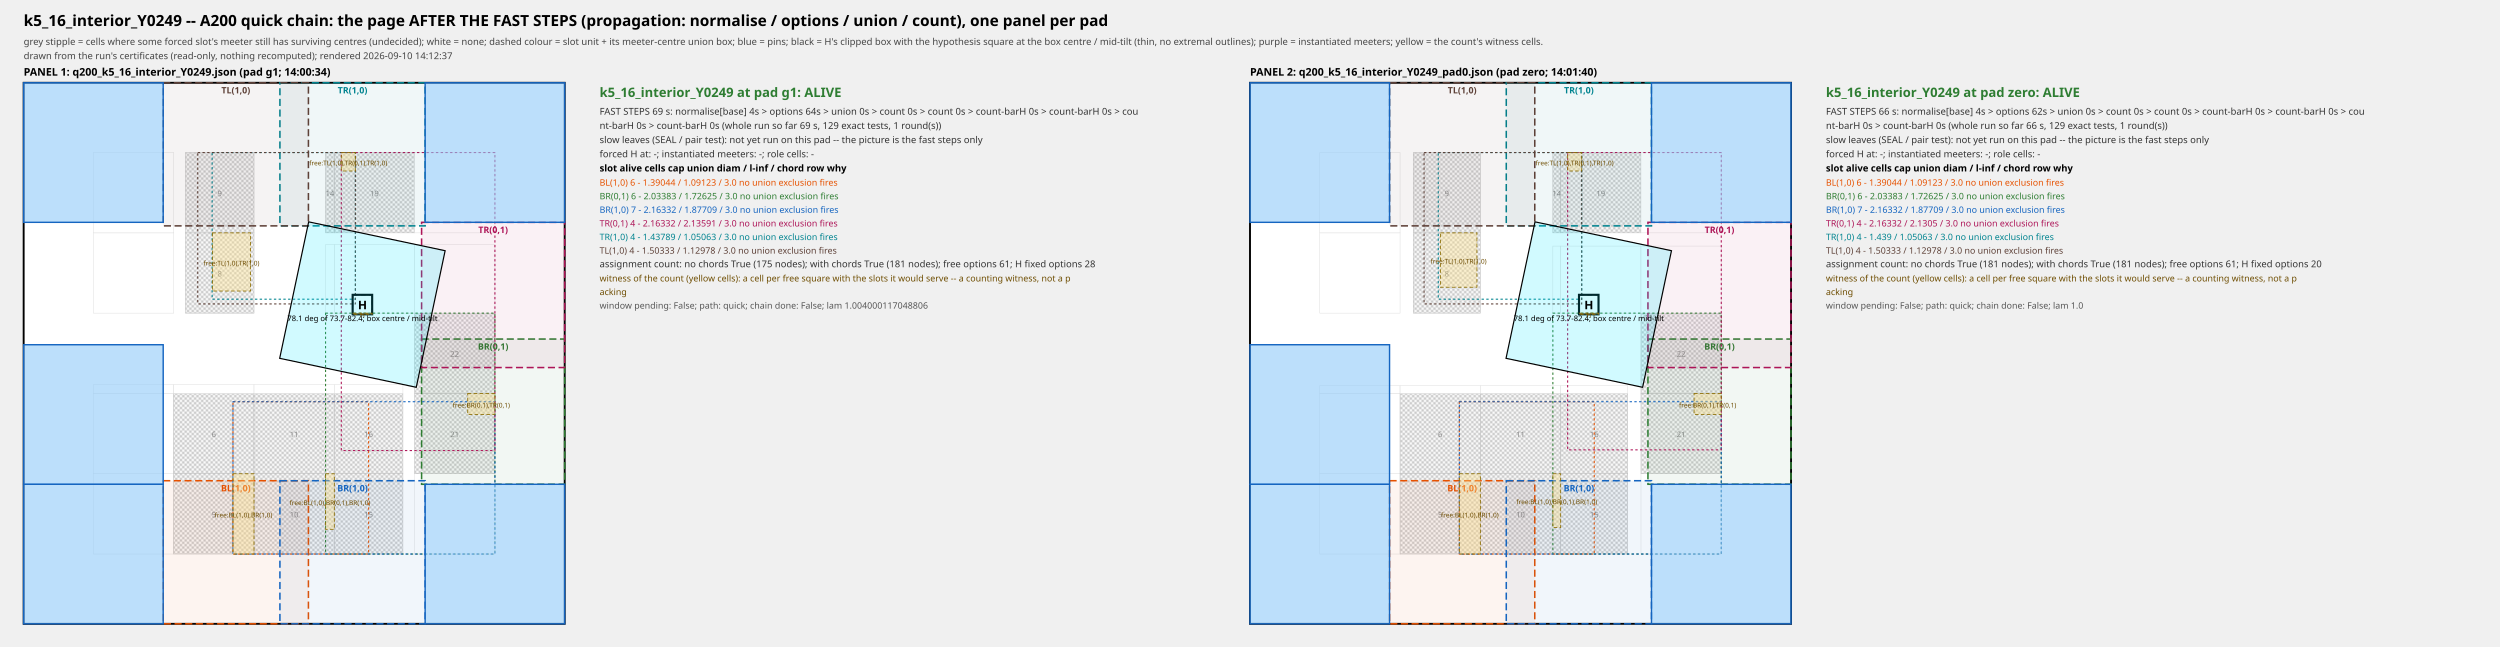
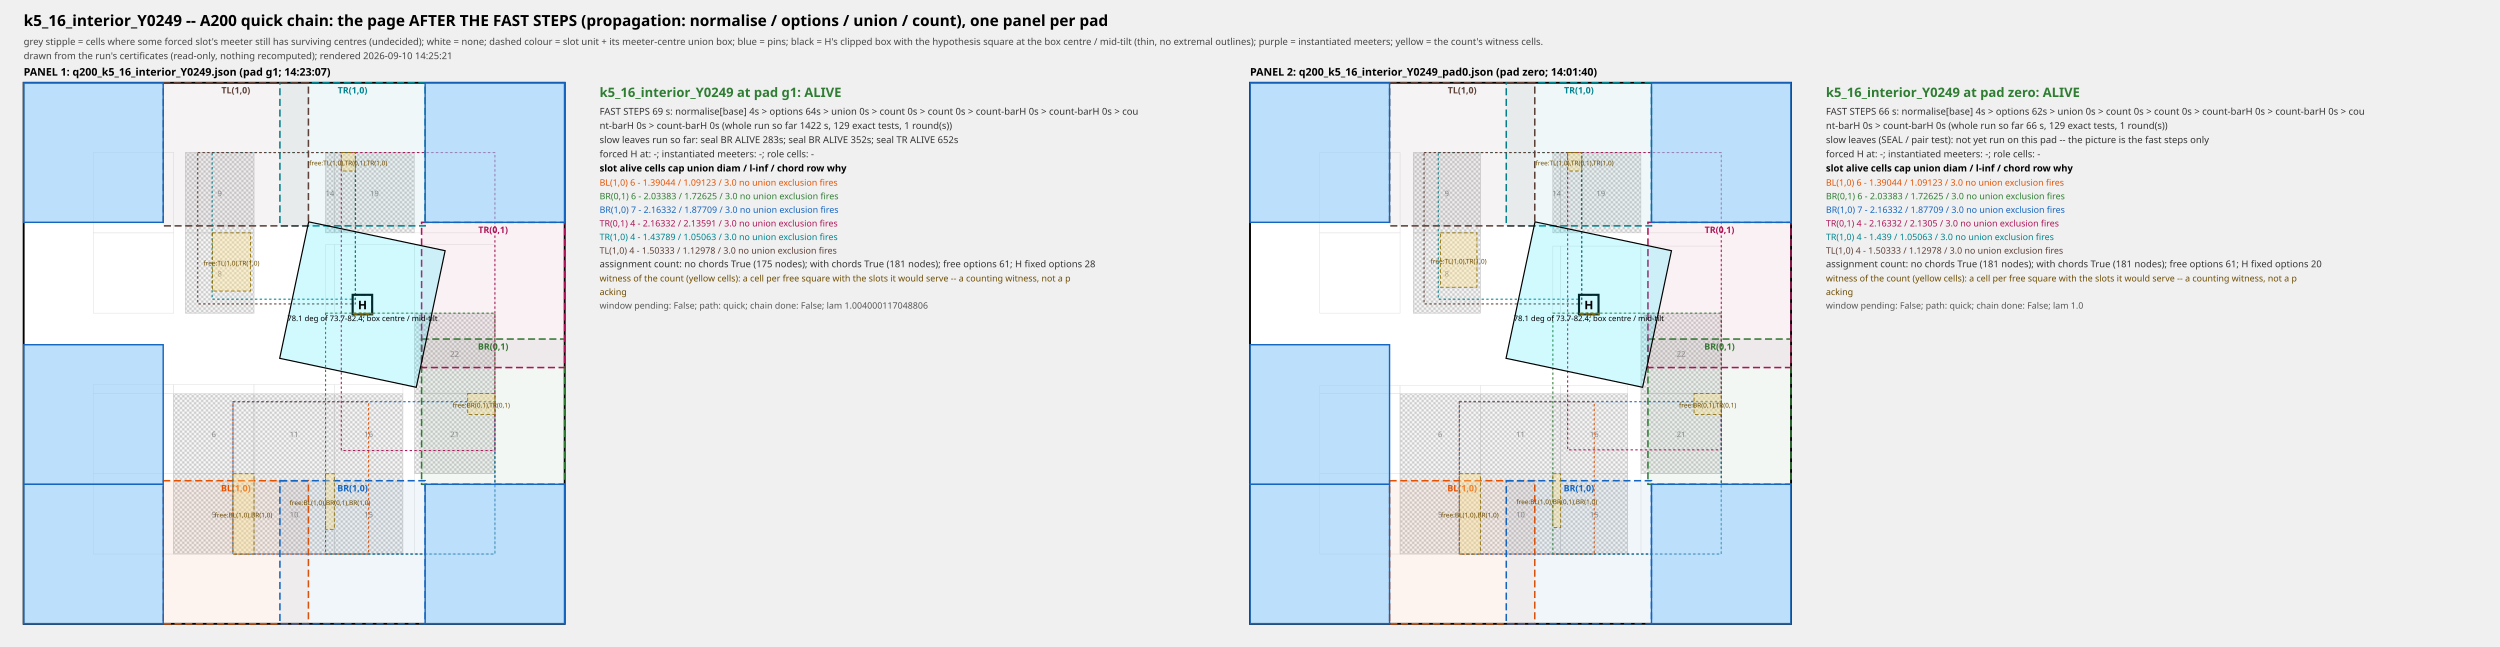
<svg xmlns="http://www.w3.org/2000/svg" width="2114" height="547" font-family="Segoe UI, sans-serif" style="background:#fff">
  <defs>
    <pattern id="stipple" width="4" height="4" patternUnits="userSpaceOnUse">
      <rect width="4" height="4" fill="#f2f2f2" />
      <circle cx="1" cy="1" r="0.7" fill="#999" />
      <circle cx="3" cy="3" r="0.7" fill="#999" />
    </pattern>
  </defs>
  <text x="20.0" y="22.0" font-size="13" fill="#000" text-anchor="start" font-weight="bold">k5_16_interior_Y0249 -- A200 quick chain: the page AFTER THE FAST STEPS (propagation: normalise / options / union / count), one panel per pad</text>
  <text x="20.0" y="38.0" font-size="8" fill="#444" text-anchor="start">grey stipple = cells where some forced slot's meeter still has surviving centres (undecided); white = none; dashed colour = slot unit + its meeter-centre union box; blue = pins; black = H's clipped box with the hypothesis square at the box centre / mid-tilt (thin, no extremal outlines); purple = instantiated meeters; yellow = the count's witness cells.</text>
-   <text x="20.0" y="50.0" font-size="8" fill="#444" text-anchor="start">drawn from the run's certificates (read-only, nothing recomputed); rendered 2026-09-10 14:12:37</text>
-   <text x="20.0" y="64.0" font-size="9" fill="#000" text-anchor="start" font-weight="bold">PANEL 1: q200_k5_16_interior_Y0249.json  (pad g1; 14:00:34)</text>
+   <text x="20.0" y="50.0" font-size="8" fill="#444" text-anchor="start">drawn from the run's certificates (read-only, nothing recomputed); rendered 2026-09-10 14:25:21</text>
+   <text x="20.0" y="64.0" font-size="9" fill="#000" text-anchor="start" font-weight="bold">PANEL 1: q200_k5_16_interior_Y0249.json  (pad g1; 14:23:07)</text>
  <rect x="20.0" y="70.0" width="457.5" height="457.5" fill="#fff" fill-opacity="1.00" stroke="#000" stroke-width="1.6" />
  <rect x="79.0" y="400.6" width="67.9" height="67.9" fill="#fff" fill-opacity="1.00" stroke="#ddd" stroke-width="0.4" />
  <rect x="79.0" y="332.7" width="67.9" height="67.9" fill="#fff" fill-opacity="1.00" stroke="#ddd" stroke-width="0.4" />
  <rect x="79.0" y="325.3" width="67.9" height="7.4" fill="#fff" fill-opacity="1.00" stroke="#ddd" stroke-width="0.4" />
  <rect x="79.0" y="196.9" width="67.9" height="67.9" fill="#fff" fill-opacity="1.00" stroke="#ddd" stroke-width="0.4" />
  <rect x="79.0" y="129.0" width="67.9" height="67.9" fill="#fff" fill-opacity="1.00" stroke="#ddd" stroke-width="0.4" />
  <rect x="146.9" y="400.6" width="67.9" height="67.9" fill="url(#stipple)" fill-opacity="1.00" stroke="#bbb" stroke-width="0.4" />
  <text x="180.8" y="437.5" font-size="6.5" fill="#888" text-anchor="middle">5</text>
  <rect x="146.9" y="332.7" width="67.9" height="67.9" fill="url(#stipple)" fill-opacity="1.00" stroke="#bbb" stroke-width="0.4" />
  <text x="180.8" y="369.6" font-size="6.5" fill="#888" text-anchor="middle">6</text>
  <rect x="146.9" y="325.3" width="67.9" height="7.4" fill="#fff" fill-opacity="1.00" stroke="#ddd" stroke-width="0.4" />
  <rect x="156.8" y="196.9" width="58.0" height="67.9" fill="url(#stipple)" fill-opacity="1.00" stroke="#bbb" stroke-width="0.4" />
  <text x="185.8" y="233.8" font-size="6.5" fill="#888" text-anchor="middle">8</text>
  <rect x="156.8" y="129.0" width="58.0" height="67.9" fill="url(#stipple)" fill-opacity="1.00" stroke="#bbb" stroke-width="0.4" />
  <text x="185.8" y="165.9" font-size="6.5" fill="#888" text-anchor="middle">9</text>
  <rect x="214.8" y="400.6" width="67.9" height="67.9" fill="url(#stipple)" fill-opacity="1.00" stroke="#bbb" stroke-width="0.4" />
  <text x="248.7" y="437.5" font-size="6.5" fill="#888" text-anchor="middle">10</text>
  <rect x="214.8" y="332.7" width="67.9" height="67.9" fill="url(#stipple)" fill-opacity="1.00" stroke="#bbb" stroke-width="0.4" />
  <text x="248.7" y="369.6" font-size="6.5" fill="#888" text-anchor="middle">11</text>
  <rect x="214.8" y="325.3" width="67.9" height="7.4" fill="#fff" fill-opacity="1.00" stroke="#ddd" stroke-width="0.4" />
  <rect x="275.3" y="206.8" width="7.4" height="58.0" fill="#fff" fill-opacity="1.00" stroke="#ddd" stroke-width="0.4" />
  <rect x="275.3" y="129.0" width="7.4" height="67.9" fill="url(#stipple)" fill-opacity="1.00" stroke="#bbb" stroke-width="0.4" />
  <text x="279.0" y="165.9" font-size="6.5" fill="#888" text-anchor="middle">14</text>
  <rect x="282.7" y="400.6" width="58.0" height="67.9" fill="url(#stipple)" fill-opacity="1.00" stroke="#bbb" stroke-width="0.4" />
  <text x="311.7" y="437.5" font-size="6.5" fill="#888" text-anchor="middle">15</text>
  <rect x="282.7" y="332.7" width="58.0" height="67.9" fill="url(#stipple)" fill-opacity="1.00" stroke="#bbb" stroke-width="0.4" />
  <text x="311.7" y="369.6" font-size="6.5" fill="#888" text-anchor="middle">16</text>
  <rect x="282.7" y="325.3" width="58.0" height="7.4" fill="#fff" fill-opacity="1.00" stroke="#ddd" stroke-width="0.4" />
  <rect x="282.7" y="206.8" width="67.9" height="58.0" fill="#fff" fill-opacity="1.00" stroke="#ddd" stroke-width="0.4" />
  <rect x="282.7" y="129.0" width="67.9" height="67.9" fill="url(#stipple)" fill-opacity="1.00" stroke="#bbb" stroke-width="0.4" />
  <text x="316.6" y="165.9" font-size="6.5" fill="#888" text-anchor="middle">19</text>
  <rect x="350.6" y="400.6" width="67.9" height="67.9" fill="#fff" fill-opacity="1.00" stroke="#ddd" stroke-width="0.4" />
  <rect x="350.6" y="332.7" width="67.9" height="67.9" fill="url(#stipple)" fill-opacity="1.00" stroke="#bbb" stroke-width="0.4" />
  <text x="384.5" y="369.6" font-size="6.5" fill="#888" text-anchor="middle">21</text>
  <rect x="350.6" y="264.8" width="67.9" height="67.9" fill="url(#stipple)" fill-opacity="1.00" stroke="#bbb" stroke-width="0.4" />
  <text x="384.5" y="301.7" font-size="6.5" fill="#888" text-anchor="middle">22</text>
  <rect x="350.6" y="206.8" width="67.9" height="58.0" fill="#fff" fill-opacity="1.00" stroke="#ddd" stroke-width="0.4" />
  <rect x="350.6" y="129.0" width="67.9" height="67.9" fill="#fff" fill-opacity="1.00" stroke="#ddd" stroke-width="0.4" />
  <rect x="138.0" y="406.5" width="122.8" height="121.0" fill="#e65100" fill-opacity="0.06" stroke="#e65100" stroke-width="1.3" stroke-dasharray="6,3" />
  <text x="199.4" y="415.5" font-size="7.5" fill="#e65100" text-anchor="middle" font-weight="bold">BL(1,0)</text>
  <rect x="197.0" y="339.7" width="114.7" height="128.8" fill="none" fill-opacity="0.00" stroke="#e65100" stroke-width="0.9" stroke-dasharray="2,2" />
  <rect x="356.5" y="286.7" width="121.0" height="122.8" fill="#2e7d32" fill-opacity="0.06" stroke="#2e7d32" stroke-width="1.3" stroke-dasharray="6,3" />
  <text x="417.0" y="295.7" font-size="7.5" fill="#2e7d32" text-anchor="middle" font-weight="bold">BR(0,1)</text>
  <rect x="275.3" y="264.8" width="143.2" height="203.7" fill="none" fill-opacity="0.00" stroke="#2e7d32" stroke-width="0.9" stroke-dasharray="2,2" />
  <rect x="236.7" y="406.5" width="122.8" height="121.0" fill="#1565c0" fill-opacity="0.06" stroke="#1565c0" stroke-width="1.3" stroke-dasharray="6,3" />
  <text x="298.1" y="415.5" font-size="7.5" fill="#1565c0" text-anchor="middle" font-weight="bold">BR(1,0)</text>
  <rect x="197.0" y="339.7" width="221.5" height="128.8" fill="none" fill-opacity="0.00" stroke="#1565c0" stroke-width="0.9" stroke-dasharray="2,2" />
  <rect x="356.5" y="188.0" width="121.0" height="122.8" fill="#ad1457" fill-opacity="0.06" stroke="#ad1457" stroke-width="1.3" stroke-dasharray="6,3" />
  <text x="417.0" y="197.0" font-size="7.5" fill="#ad1457" text-anchor="middle" font-weight="bold">TR(0,1)</text>
  <rect x="288.6" y="129.0" width="129.9" height="252.0" fill="none" fill-opacity="0.00" stroke="#ad1457" stroke-width="0.9" stroke-dasharray="2,2" />
  <rect x="236.7" y="70.0" width="122.8" height="121.0" fill="#00838f" fill-opacity="0.06" stroke="#00838f" stroke-width="1.3" stroke-dasharray="6,3" />
  <text x="298.1" y="79.0" font-size="7.5" fill="#00838f" text-anchor="middle" font-weight="bold">TR(1,0)</text>
  <rect x="179.4" y="129.0" width="121.1" height="124.0" fill="none" fill-opacity="0.00" stroke="#00838f" stroke-width="0.9" stroke-dasharray="2,2" />
  <rect x="138.0" y="70.0" width="122.8" height="121.0" fill="#5d4037" fill-opacity="0.06" stroke="#5d4037" stroke-width="1.3" stroke-dasharray="6,3" />
  <text x="199.4" y="79.0" font-size="7.5" fill="#5d4037" text-anchor="middle" font-weight="bold">TL(1,0)</text>
  <rect x="167.2" y="129.0" width="133.3" height="128.0" fill="none" fill-opacity="0.00" stroke="#5d4037" stroke-width="0.9" stroke-dasharray="2,2" />
  <polygon points="20.0,527.5 138.0,527.5 138.0,409.5 20.0,409.5" fill="#90caf9" fill-opacity="0.60" stroke="#1565c0" stroke-width="1.2" />
  <polygon points="20.0,409.5 138.0,409.5 138.0,291.5 20.0,291.5" fill="#90caf9" fill-opacity="0.60" stroke="#1565c0" stroke-width="1.2" />
  <polygon points="20.0,188.0 138.0,188.0 138.0,70.0 20.0,70.0" fill="#90caf9" fill-opacity="0.60" stroke="#1565c0" stroke-width="1.2" />
  <polygon points="359.5,527.5 477.5,527.5 477.5,409.5 359.5,409.5" fill="#90caf9" fill-opacity="0.60" stroke="#1565c0" stroke-width="1.2" />
  <polygon points="359.5,188.0 477.5,188.0 477.5,70.0 359.5,70.0" fill="#90caf9" fill-opacity="0.60" stroke="#1565c0" stroke-width="1.2" />
  <rect x="298.2" y="249.3" width="16.5" height="16.5" fill="none" fill-opacity="0.00" stroke="#000" stroke-width="0.8" stroke-dasharray="4,3" />
  <rect x="298.2" y="249.3" width="16.5" height="16.5" fill="none" fill-opacity="0.00" stroke="#000" stroke-width="1.8" />
  <polygon points="352.0,327.5 376.4,212.0 261.0,187.6 236.5,303.0" fill="#00e5ff" fill-opacity="0.18" stroke="#000" stroke-width="1.0" />
  <text x="306.5" y="261.5" font-size="10" fill="#000" text-anchor="middle" font-weight="bold">H</text>
  <text x="306.5" y="271.5" font-size="6.5" fill="#000" text-anchor="middle">78.1 deg of 73.7-82.4; box centre / mid-tilt</text>
  <rect x="298.2" y="264.8" width="16.5" height="1.0" fill="#ffe082" fill-opacity="0.35" stroke="#8d6e00" stroke-width="0.7" stroke-dasharray="3,2" />
  <text x="306.5" y="268.3" font-size="5.5" fill="#6d4c00" text-anchor="middle">H</text>
  <rect x="179.6" y="196.9" width="32.3" height="49.2" fill="#ffe082" fill-opacity="0.35" stroke="#8d6e00" stroke-width="0.7" stroke-dasharray="3,2" />
  <text x="195.7" y="224.5" font-size="5.5" fill="#6d4c00" text-anchor="middle">free:TL(1,0),TR(1,0)</text>
  <rect x="288.6" y="129.0" width="11.9" height="15.6" fill="#ffe082" fill-opacity="0.35" stroke="#8d6e00" stroke-width="0.7" stroke-dasharray="3,2" />
  <text x="294.5" y="139.8" font-size="5.5" fill="#6d4c00" text-anchor="middle">free:TL(1,0),TR(0,1),TR(1,0)</text>
  <rect x="395.5" y="332.7" width="23.0" height="17.8" fill="#ffe082" fill-opacity="0.35" stroke="#8d6e00" stroke-width="0.7" stroke-dasharray="3,2" />
  <text x="407.0" y="344.6" font-size="5.5" fill="#6d4c00" text-anchor="middle">free:BR(0,1),TR(0,1)</text>
  <rect x="275.3" y="400.6" width="7.4" height="47.0" fill="#ffe082" fill-opacity="0.35" stroke="#8d6e00" stroke-width="0.7" stroke-dasharray="3,2" />
  <text x="279.0" y="427.1" font-size="5.5" fill="#6d4c00" text-anchor="middle">free:BL(1,0),BR(0,1),BR(1,0)</text>
  <rect x="197.0" y="400.6" width="17.8" height="67.9" fill="#ffe082" fill-opacity="0.35" stroke="#8d6e00" stroke-width="0.7" stroke-dasharray="3,2" />
  <text x="205.9" y="437.5" font-size="5.5" fill="#6d4c00" text-anchor="middle">free:BL(1,0),BR(1,0)</text>
  <text x="507.0" y="82.0" font-size="11" fill="#2e7d32" text-anchor="start" font-weight="bold">k5_16_interior_Y0249 at pad g1: ALIVE</text>
  <text x="507.0" y="97.0" font-size="8" fill="#333" text-anchor="start">FAST STEPS 69 s: normalise[base] 4s &gt; options 64s &gt; union 0s &gt; count 0s &gt; count 0s &gt; count-barH 0s &gt; count-barH 0s &gt; cou</text>
-   <text x="507.0" y="109.0" font-size="8" fill="#333" text-anchor="start">nt-barH 0s &gt; count-barH 0s   (whole run so far 69 s, 129 exact tests, 1 round(s))</text>
-   <text x="507.0" y="121.0" font-size="8" fill="#333" text-anchor="start">slow leaves (SEAL / pair test): not yet run on this pad -- the picture is the fast steps only</text>
+   <text x="507.0" y="109.0" font-size="8" fill="#333" text-anchor="start">nt-barH 0s &gt; count-barH 0s   (whole run so far 1422 s, 129 exact tests, 1 round(s))</text>
+   <text x="507.0" y="121.0" font-size="8" fill="#333" text-anchor="start">slow leaves run so far: seal BR ALIVE 283s; seal BR ALIVE 352s; seal TR ALIVE 652s</text>
  <text x="507.0" y="133.0" font-size="8" fill="#333" text-anchor="start">forced H at: -;  instantiated meeters: -;  role cells: -</text>
  <text x="507.0" y="145.0" font-size="8" fill="#000" text-anchor="start" font-weight="bold">slot      alive cells   cap   union diam / l-inf / chord row   why</text>
  <text x="507.0" y="157.0" font-size="7.5" fill="#e65100" text-anchor="start">BL(1,0)     6           -     1.39044 / 1.09123 / 3.0   no union exclusion fires</text>
  <text x="507.0" y="168.5" font-size="7.5" fill="#2e7d32" text-anchor="start">BR(0,1)     6           -     2.03383 / 1.72625 / 3.0   no union exclusion fires</text>
  <text x="507.0" y="180.0" font-size="7.5" fill="#1565c0" text-anchor="start">BR(1,0)     7           -     2.16332 / 1.87709 / 3.0   no union exclusion fires</text>
  <text x="507.0" y="191.5" font-size="7.5" fill="#ad1457" text-anchor="start">TR(0,1)     4           -     2.16332 / 2.13591 / 3.0   no union exclusion fires</text>
  <text x="507.0" y="203.0" font-size="7.5" fill="#00838f" text-anchor="start">TR(1,0)     4           -     1.43789 / 1.05063 / 3.0   no union exclusion fires</text>
  <text x="507.0" y="214.5" font-size="7.5" fill="#5d4037" text-anchor="start">TL(1,0)     4           -     1.50333 / 1.12978 / 3.0   no union exclusion fires</text>
  <text x="507.0" y="226.0" font-size="8" fill="#333" text-anchor="start">assignment count: no chords True (175 nodes); with chords True (181 nodes); free options 61; H fixed options 28</text>
  <text x="507.0" y="238.0" font-size="7.5" fill="#6d4c00" text-anchor="start">witness of the count (yellow cells): a cell per free square with the slots it would serve -- a counting witness, not a p</text>
  <text x="507.0" y="249.5" font-size="7.5" fill="#6d4c00" text-anchor="start">acking</text>
  <text x="507.0" y="261.0" font-size="7.5" fill="#555" text-anchor="start">window pending: False;  path: quick;  chain done: False;  lam 1.004000117048806</text>
  <text x="1057.0" y="64.0" font-size="9" fill="#000" text-anchor="start" font-weight="bold">PANEL 2: q200_k5_16_interior_Y0249_pad0.json  (pad zero; 14:01:40)</text>
  <rect x="1057.0" y="70.0" width="457.5" height="457.5" fill="#fff" fill-opacity="1.00" stroke="#000" stroke-width="1.6" />
  <rect x="1116.0" y="400.6" width="67.9" height="67.9" fill="#fff" fill-opacity="1.00" stroke="#ddd" stroke-width="0.4" />
  <rect x="1116.0" y="332.7" width="67.9" height="67.9" fill="#fff" fill-opacity="1.00" stroke="#ddd" stroke-width="0.4" />
  <rect x="1116.0" y="326.1" width="67.9" height="6.6" fill="#fff" fill-opacity="1.00" stroke="#ddd" stroke-width="0.4" />
  <rect x="1116.0" y="196.9" width="67.9" height="67.9" fill="#fff" fill-opacity="1.00" stroke="#ddd" stroke-width="0.4" />
  <rect x="1116.0" y="129.0" width="67.9" height="67.9" fill="#fff" fill-opacity="1.00" stroke="#ddd" stroke-width="0.4" />
  <rect x="1183.9" y="400.6" width="67.9" height="67.9" fill="url(#stipple)" fill-opacity="1.00" stroke="#bbb" stroke-width="0.4" />
  <text x="1217.8" y="437.5" font-size="6.5" fill="#888" text-anchor="middle">5</text>
  <rect x="1183.9" y="332.7" width="67.9" height="67.9" fill="url(#stipple)" fill-opacity="1.00" stroke="#bbb" stroke-width="0.4" />
  <text x="1217.8" y="369.6" font-size="6.5" fill="#888" text-anchor="middle">6</text>
  <rect x="1183.9" y="326.1" width="67.9" height="6.6" fill="#fff" fill-opacity="1.00" stroke="#ddd" stroke-width="0.4" />
  <rect x="1195.1" y="196.9" width="56.7" height="67.9" fill="url(#stipple)" fill-opacity="1.00" stroke="#bbb" stroke-width="0.4" />
  <text x="1223.4" y="233.8" font-size="6.5" fill="#888" text-anchor="middle">8</text>
  <rect x="1195.1" y="129.0" width="56.7" height="67.9" fill="url(#stipple)" fill-opacity="1.00" stroke="#bbb" stroke-width="0.4" />
  <text x="1223.4" y="165.9" font-size="6.5" fill="#888" text-anchor="middle">9</text>
  <rect x="1251.8" y="400.6" width="67.9" height="67.9" fill="url(#stipple)" fill-opacity="1.00" stroke="#bbb" stroke-width="0.4" />
  <text x="1285.7" y="437.5" font-size="6.5" fill="#888" text-anchor="middle">10</text>
  <rect x="1251.8" y="332.7" width="67.9" height="67.9" fill="url(#stipple)" fill-opacity="1.00" stroke="#bbb" stroke-width="0.4" />
  <text x="1285.7" y="369.6" font-size="6.5" fill="#888" text-anchor="middle">11</text>
  <rect x="1251.8" y="326.1" width="67.9" height="6.6" fill="#fff" fill-opacity="1.00" stroke="#ddd" stroke-width="0.4" />
  <rect x="1313.1" y="208.1" width="6.6" height="56.7" fill="#fff" fill-opacity="1.00" stroke="#ddd" stroke-width="0.4" />
  <rect x="1313.1" y="129.0" width="6.6" height="67.9" fill="url(#stipple)" fill-opacity="1.00" stroke="#bbb" stroke-width="0.4" />
  <text x="1316.4" y="165.9" font-size="6.5" fill="#888" text-anchor="middle">14</text>
  <rect x="1319.7" y="400.6" width="56.7" height="67.9" fill="url(#stipple)" fill-opacity="1.00" stroke="#bbb" stroke-width="0.4" />
  <text x="1348.1" y="437.5" font-size="6.5" fill="#888" text-anchor="middle">15</text>
  <rect x="1319.7" y="332.7" width="56.7" height="67.9" fill="url(#stipple)" fill-opacity="1.00" stroke="#bbb" stroke-width="0.4" />
  <text x="1348.1" y="369.6" font-size="6.5" fill="#888" text-anchor="middle">16</text>
  <rect x="1319.7" y="326.1" width="56.7" height="6.6" fill="#fff" fill-opacity="1.00" stroke="#ddd" stroke-width="0.4" />
  <rect x="1319.7" y="208.1" width="67.9" height="56.7" fill="#fff" fill-opacity="1.00" stroke="#ddd" stroke-width="0.4" />
  <rect x="1319.7" y="129.0" width="67.9" height="67.9" fill="url(#stipple)" fill-opacity="1.00" stroke="#bbb" stroke-width="0.4" />
  <text x="1353.6" y="165.9" font-size="6.5" fill="#888" text-anchor="middle">19</text>
  <rect x="1387.6" y="400.6" width="67.9" height="67.9" fill="#fff" fill-opacity="1.00" stroke="#ddd" stroke-width="0.4" />
  <rect x="1387.6" y="332.7" width="67.9" height="67.9" fill="url(#stipple)" fill-opacity="1.00" stroke="#bbb" stroke-width="0.4" />
  <text x="1421.5" y="369.6" font-size="6.5" fill="#888" text-anchor="middle">21</text>
  <rect x="1387.6" y="264.8" width="67.9" height="67.9" fill="url(#stipple)" fill-opacity="1.00" stroke="#bbb" stroke-width="0.4" />
  <text x="1421.5" y="301.7" font-size="6.5" fill="#888" text-anchor="middle">22</text>
  <rect x="1387.6" y="208.1" width="67.9" height="56.7" fill="#fff" fill-opacity="1.00" stroke="#ddd" stroke-width="0.4" />
  <rect x="1387.6" y="129.0" width="67.9" height="67.9" fill="#fff" fill-opacity="1.00" stroke="#ddd" stroke-width="0.4" />
  <rect x="1175.0" y="406.5" width="122.8" height="121.0" fill="#e65100" fill-opacity="0.06" stroke="#e65100" stroke-width="1.3" stroke-dasharray="6,3" />
  <text x="1236.4" y="415.5" font-size="7.5" fill="#e65100" text-anchor="middle" font-weight="bold">BL(1,0)</text>
  <rect x="1234.0" y="339.7" width="114.1" height="128.8" fill="none" fill-opacity="0.00" stroke="#e65100" stroke-width="0.9" stroke-dasharray="2,2" />
  <rect x="1393.5" y="286.7" width="121.0" height="122.8" fill="#2e7d32" fill-opacity="0.06" stroke="#2e7d32" stroke-width="1.3" stroke-dasharray="6,3" />
  <text x="1454.0" y="295.7" font-size="7.5" fill="#2e7d32" text-anchor="middle" font-weight="bold">BR(0,1)</text>
  <rect x="1313.1" y="264.8" width="142.4" height="203.7" fill="none" fill-opacity="0.00" stroke="#2e7d32" stroke-width="0.9" stroke-dasharray="2,2" />
  <rect x="1273.7" y="406.5" width="122.8" height="121.0" fill="#1565c0" fill-opacity="0.06" stroke="#1565c0" stroke-width="1.3" stroke-dasharray="6,3" />
  <text x="1335.1" y="415.5" font-size="7.5" fill="#1565c0" text-anchor="middle" font-weight="bold">BR(1,0)</text>
  <rect x="1234.0" y="339.7" width="221.5" height="128.8" fill="none" fill-opacity="0.00" stroke="#1565c0" stroke-width="0.9" stroke-dasharray="2,2" />
  <rect x="1393.5" y="188.0" width="121.0" height="122.8" fill="#ad1457" fill-opacity="0.06" stroke="#ad1457" stroke-width="1.3" stroke-dasharray="6,3" />
  <text x="1454.0" y="197.0" font-size="7.5" fill="#ad1457" text-anchor="middle" font-weight="bold">TR(0,1)</text>
  <rect x="1325.6" y="129.0" width="129.9" height="251.4" fill="none" fill-opacity="0.00" stroke="#ad1457" stroke-width="0.9" stroke-dasharray="2,2" />
  <rect x="1273.7" y="70.0" width="122.8" height="121.0" fill="#00838f" fill-opacity="0.06" stroke="#00838f" stroke-width="1.3" stroke-dasharray="6,3" />
  <text x="1335.1" y="79.0" font-size="7.5" fill="#00838f" text-anchor="middle" font-weight="bold">TR(1,0)</text>
  <rect x="1216.2" y="129.0" width="121.3" height="124.0" fill="none" fill-opacity="0.00" stroke="#00838f" stroke-width="0.9" stroke-dasharray="2,2" />
  <rect x="1175.0" y="70.0" width="122.8" height="121.0" fill="#5d4037" fill-opacity="0.06" stroke="#5d4037" stroke-width="1.3" stroke-dasharray="6,3" />
  <text x="1236.4" y="79.0" font-size="7.5" fill="#5d4037" text-anchor="middle" font-weight="bold">TL(1,0)</text>
  <rect x="1204.2" y="129.0" width="133.3" height="128.0" fill="none" fill-opacity="0.00" stroke="#5d4037" stroke-width="0.9" stroke-dasharray="2,2" />
  <polygon points="1057.0,527.5 1175.0,527.5 1175.0,409.5 1057.0,409.5" fill="#90caf9" fill-opacity="0.60" stroke="#1565c0" stroke-width="1.2" />
  <polygon points="1057.0,409.5 1175.0,409.5 1175.0,291.5 1057.0,291.5" fill="#90caf9" fill-opacity="0.60" stroke="#1565c0" stroke-width="1.2" />
  <polygon points="1057.0,188.0 1175.0,188.0 1175.0,70.0 1057.0,70.0" fill="#90caf9" fill-opacity="0.60" stroke="#1565c0" stroke-width="1.2" />
  <polygon points="1396.5,527.5 1514.5,527.5 1514.5,409.5 1396.5,409.5" fill="#90caf9" fill-opacity="0.60" stroke="#1565c0" stroke-width="1.2" />
  <polygon points="1396.5,188.0 1514.5,188.0 1514.5,70.0 1396.5,70.0" fill="#90caf9" fill-opacity="0.60" stroke="#1565c0" stroke-width="1.2" />
  <rect x="1335.2" y="249.3" width="16.5" height="16.5" fill="none" fill-opacity="0.00" stroke="#000" stroke-width="0.8" stroke-dasharray="4,3" />
  <rect x="1335.2" y="249.3" width="16.5" height="16.5" fill="none" fill-opacity="0.00" stroke="#000" stroke-width="1.8" />
  <polygon points="1389.0,327.5 1413.4,212.0 1298.0,187.6 1273.5,303.0" fill="#00e5ff" fill-opacity="0.18" stroke="#000" stroke-width="1.0" />
  <text x="1343.5" y="261.5" font-size="10" fill="#000" text-anchor="middle" font-weight="bold">H</text>
  <text x="1343.5" y="271.5" font-size="6.5" fill="#000" text-anchor="middle">78.1 deg of 73.7-82.4; box centre / mid-tilt</text>
  <rect x="1335.2" y="264.8" width="16.5" height="1.0" fill="#ffe082" fill-opacity="0.35" stroke="#8d6e00" stroke-width="0.7" stroke-dasharray="3,2" />
  <text x="1343.5" y="268.3" font-size="5.5" fill="#6d4c00" text-anchor="middle">H</text>
  <rect x="1218.0" y="196.9" width="30.9" height="46.0" fill="#ffe082" fill-opacity="0.35" stroke="#8d6e00" stroke-width="0.7" stroke-dasharray="3,2" />
  <text x="1233.4" y="222.9" font-size="5.5" fill="#6d4c00" text-anchor="middle">free:TL(1,0),TR(1,0)</text>
  <rect x="1325.6" y="129.0" width="11.9" height="15.6" fill="#ffe082" fill-opacity="0.35" stroke="#8d6e00" stroke-width="0.7" stroke-dasharray="3,2" />
  <text x="1331.5" y="139.8" font-size="5.5" fill="#6d4c00" text-anchor="middle">free:TL(1,0),TR(0,1),TR(1,0)</text>
  <rect x="1432.5" y="332.7" width="23.0" height="17.8" fill="#ffe082" fill-opacity="0.35" stroke="#8d6e00" stroke-width="0.7" stroke-dasharray="3,2" />
  <text x="1444.0" y="344.6" font-size="5.5" fill="#6d4c00" text-anchor="middle">free:BR(0,1),TR(0,1)</text>
  <rect x="1313.1" y="400.6" width="6.6" height="45.5" fill="#ffe082" fill-opacity="0.35" stroke="#8d6e00" stroke-width="0.7" stroke-dasharray="3,2" />
  <text x="1316.4" y="426.3" font-size="5.5" fill="#6d4c00" text-anchor="middle">free:BL(1,0),BR(0,1),BR(1,0)</text>
  <rect x="1234.0" y="400.6" width="17.8" height="67.9" fill="#ffe082" fill-opacity="0.35" stroke="#8d6e00" stroke-width="0.7" stroke-dasharray="3,2" />
  <text x="1242.9" y="437.5" font-size="5.5" fill="#6d4c00" text-anchor="middle">free:BL(1,0),BR(1,0)</text>
  <text x="1544.0" y="82.0" font-size="11" fill="#2e7d32" text-anchor="start" font-weight="bold">k5_16_interior_Y0249 at pad zero: ALIVE</text>
  <text x="1544.0" y="97.0" font-size="8" fill="#333" text-anchor="start">FAST STEPS 66 s: normalise[base] 4s &gt; options 62s &gt; union 0s &gt; count 0s &gt; count 0s &gt; count-barH 0s &gt; count-barH 0s &gt; cou</text>
  <text x="1544.0" y="109.0" font-size="8" fill="#333" text-anchor="start">nt-barH 0s &gt; count-barH 0s   (whole run so far 66 s, 129 exact tests, 1 round(s))</text>
  <text x="1544.0" y="121.0" font-size="8" fill="#333" text-anchor="start">slow leaves (SEAL / pair test): not yet run on this pad -- the picture is the fast steps only</text>
  <text x="1544.0" y="133.0" font-size="8" fill="#333" text-anchor="start">forced H at: -;  instantiated meeters: -;  role cells: -</text>
  <text x="1544.0" y="145.0" font-size="8" fill="#000" text-anchor="start" font-weight="bold">slot      alive cells   cap   union diam / l-inf / chord row   why</text>
  <text x="1544.0" y="157.0" font-size="7.5" fill="#e65100" text-anchor="start">BL(1,0)     6           -     1.39044 / 1.09123 / 3.0   no union exclusion fires</text>
  <text x="1544.0" y="168.5" font-size="7.5" fill="#2e7d32" text-anchor="start">BR(0,1)     6           -     2.03383 / 1.72625 / 3.0   no union exclusion fires</text>
  <text x="1544.0" y="180.0" font-size="7.5" fill="#1565c0" text-anchor="start">BR(1,0)     7           -     2.16332 / 1.87709 / 3.0   no union exclusion fires</text>
  <text x="1544.0" y="191.5" font-size="7.5" fill="#ad1457" text-anchor="start">TR(0,1)     4           -     2.16332 / 2.1305 / 3.0   no union exclusion fires</text>
  <text x="1544.0" y="203.0" font-size="7.5" fill="#00838f" text-anchor="start">TR(1,0)     4           -     1.439 / 1.05063 / 3.0   no union exclusion fires</text>
  <text x="1544.0" y="214.5" font-size="7.5" fill="#5d4037" text-anchor="start">TL(1,0)     4           -     1.50333 / 1.12978 / 3.0   no union exclusion fires</text>
  <text x="1544.0" y="226.0" font-size="8" fill="#333" text-anchor="start">assignment count: no chords True (181 nodes); with chords True (181 nodes); free options 61; H fixed options 20</text>
  <text x="1544.0" y="238.0" font-size="7.5" fill="#6d4c00" text-anchor="start">witness of the count (yellow cells): a cell per free square with the slots it would serve -- a counting witness, not a p</text>
  <text x="1544.0" y="249.5" font-size="7.5" fill="#6d4c00" text-anchor="start">acking</text>
  <text x="1544.0" y="261.0" font-size="7.5" fill="#555" text-anchor="start">window pending: False;  path: quick;  chain done: False;  lam 1.0</text>
</svg>
